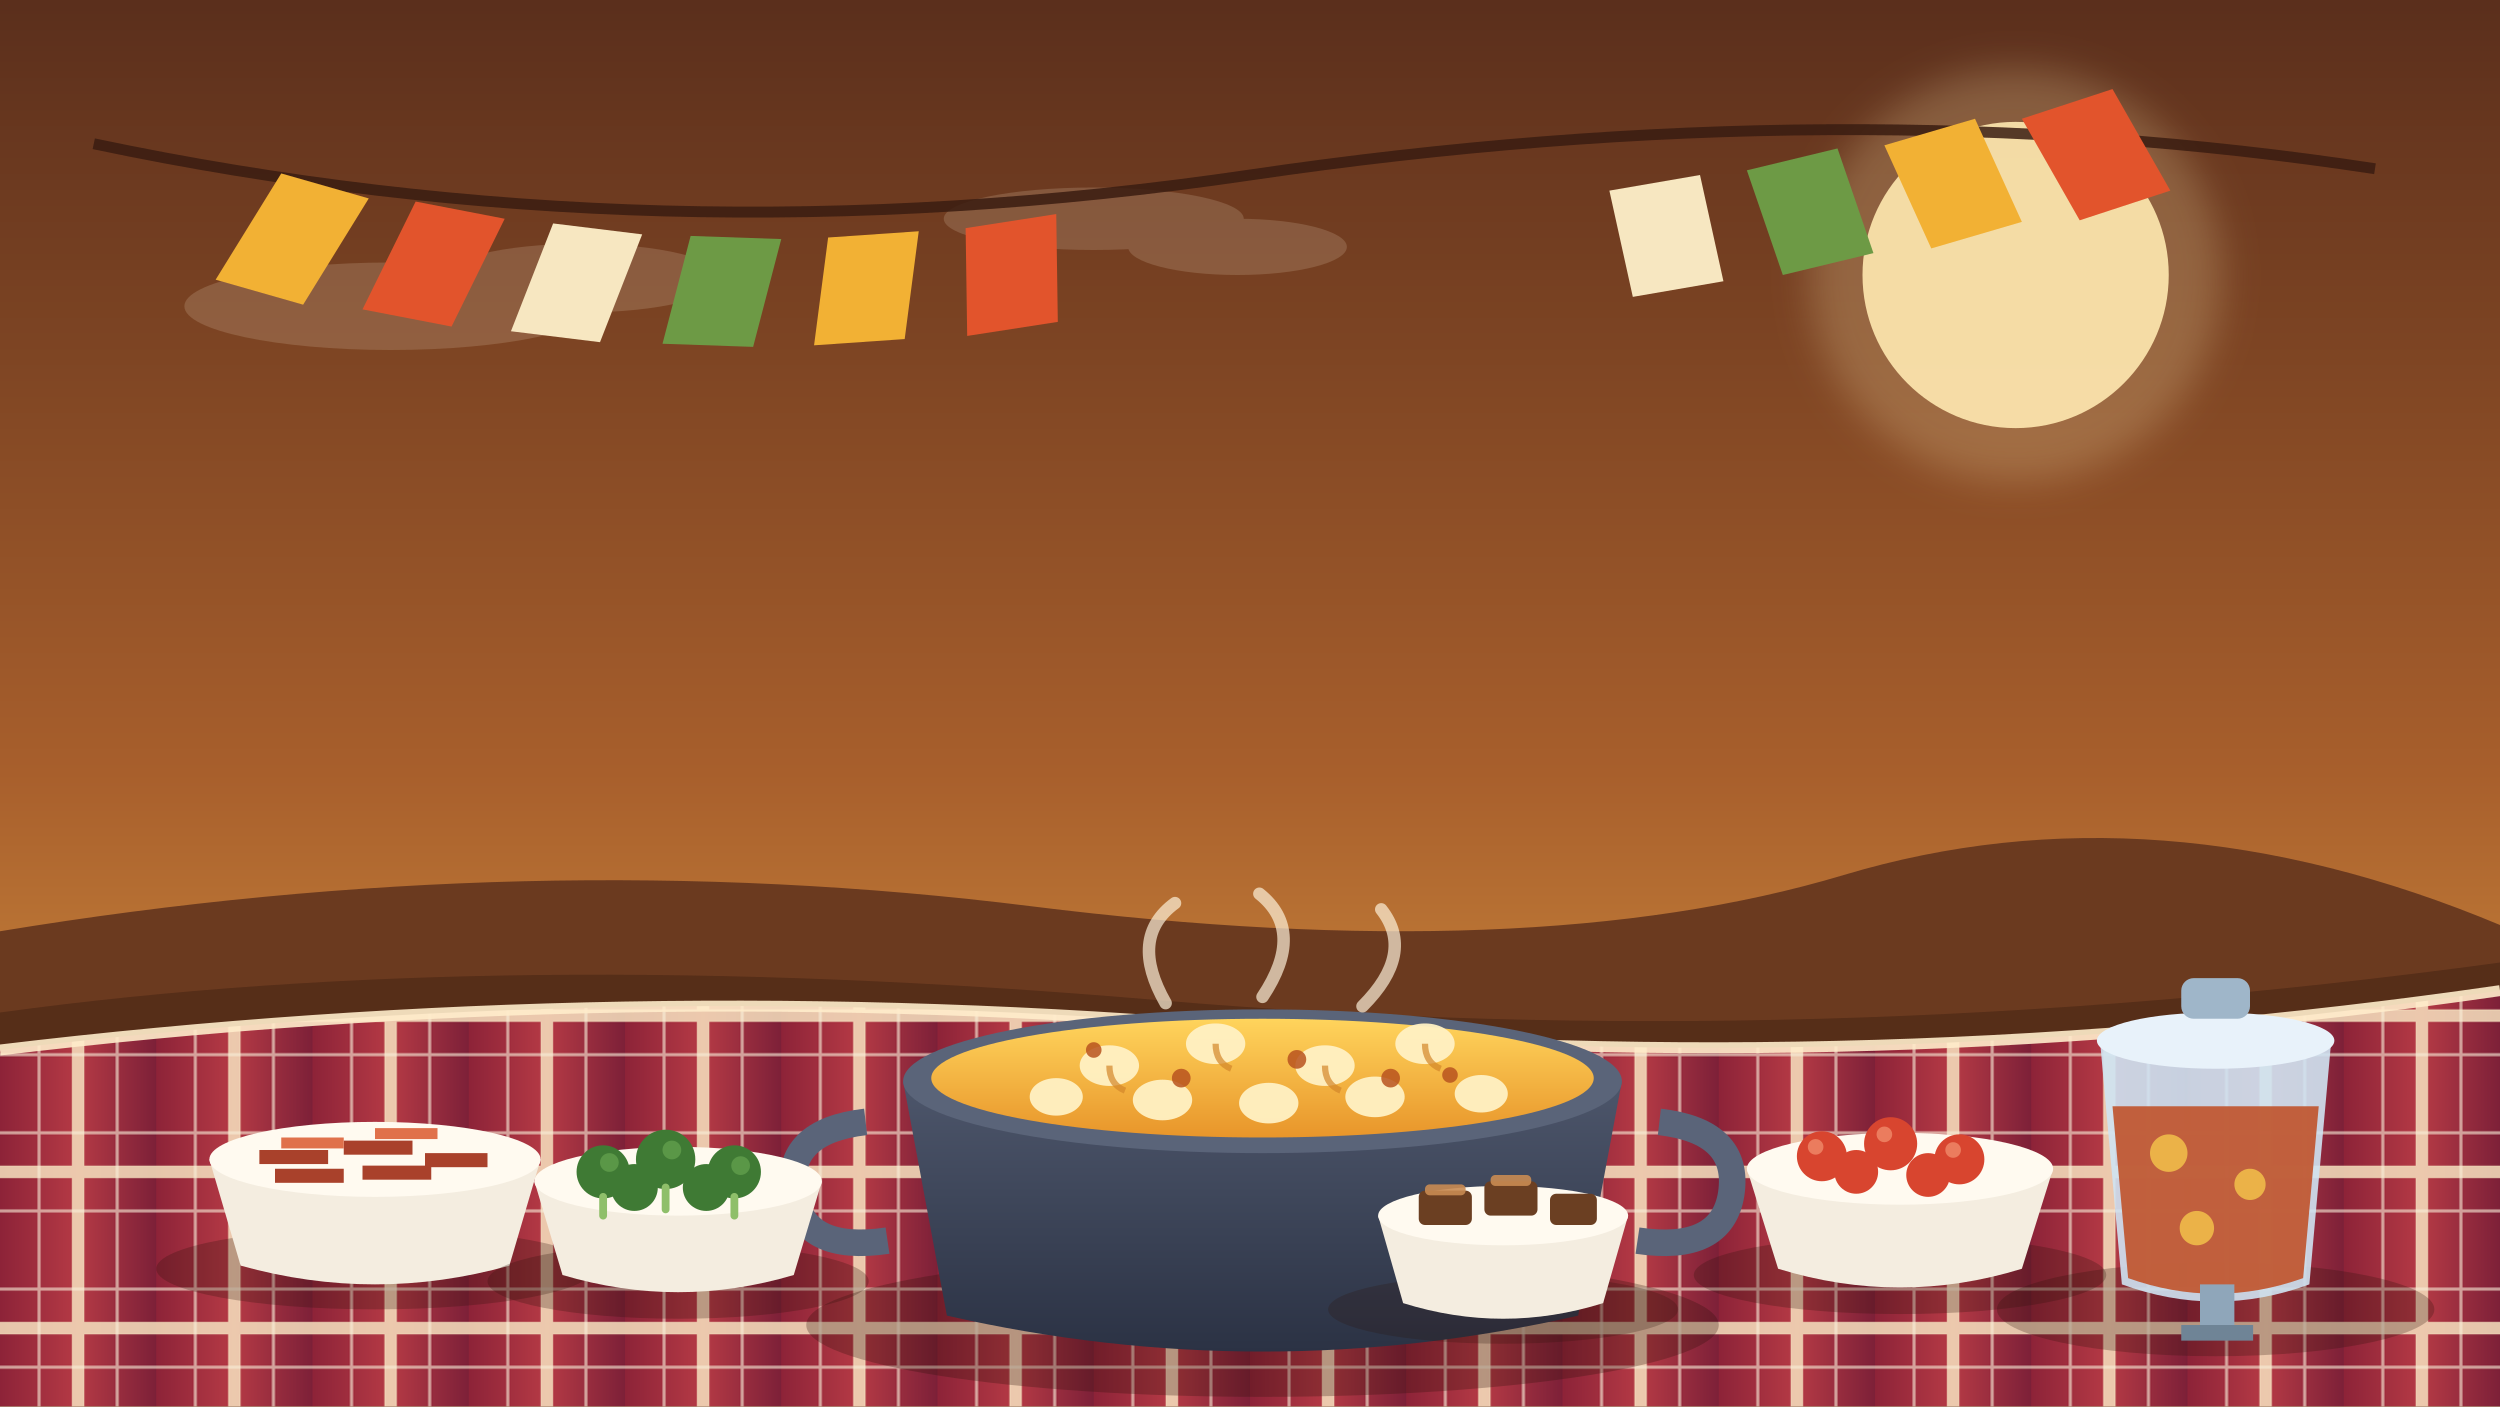
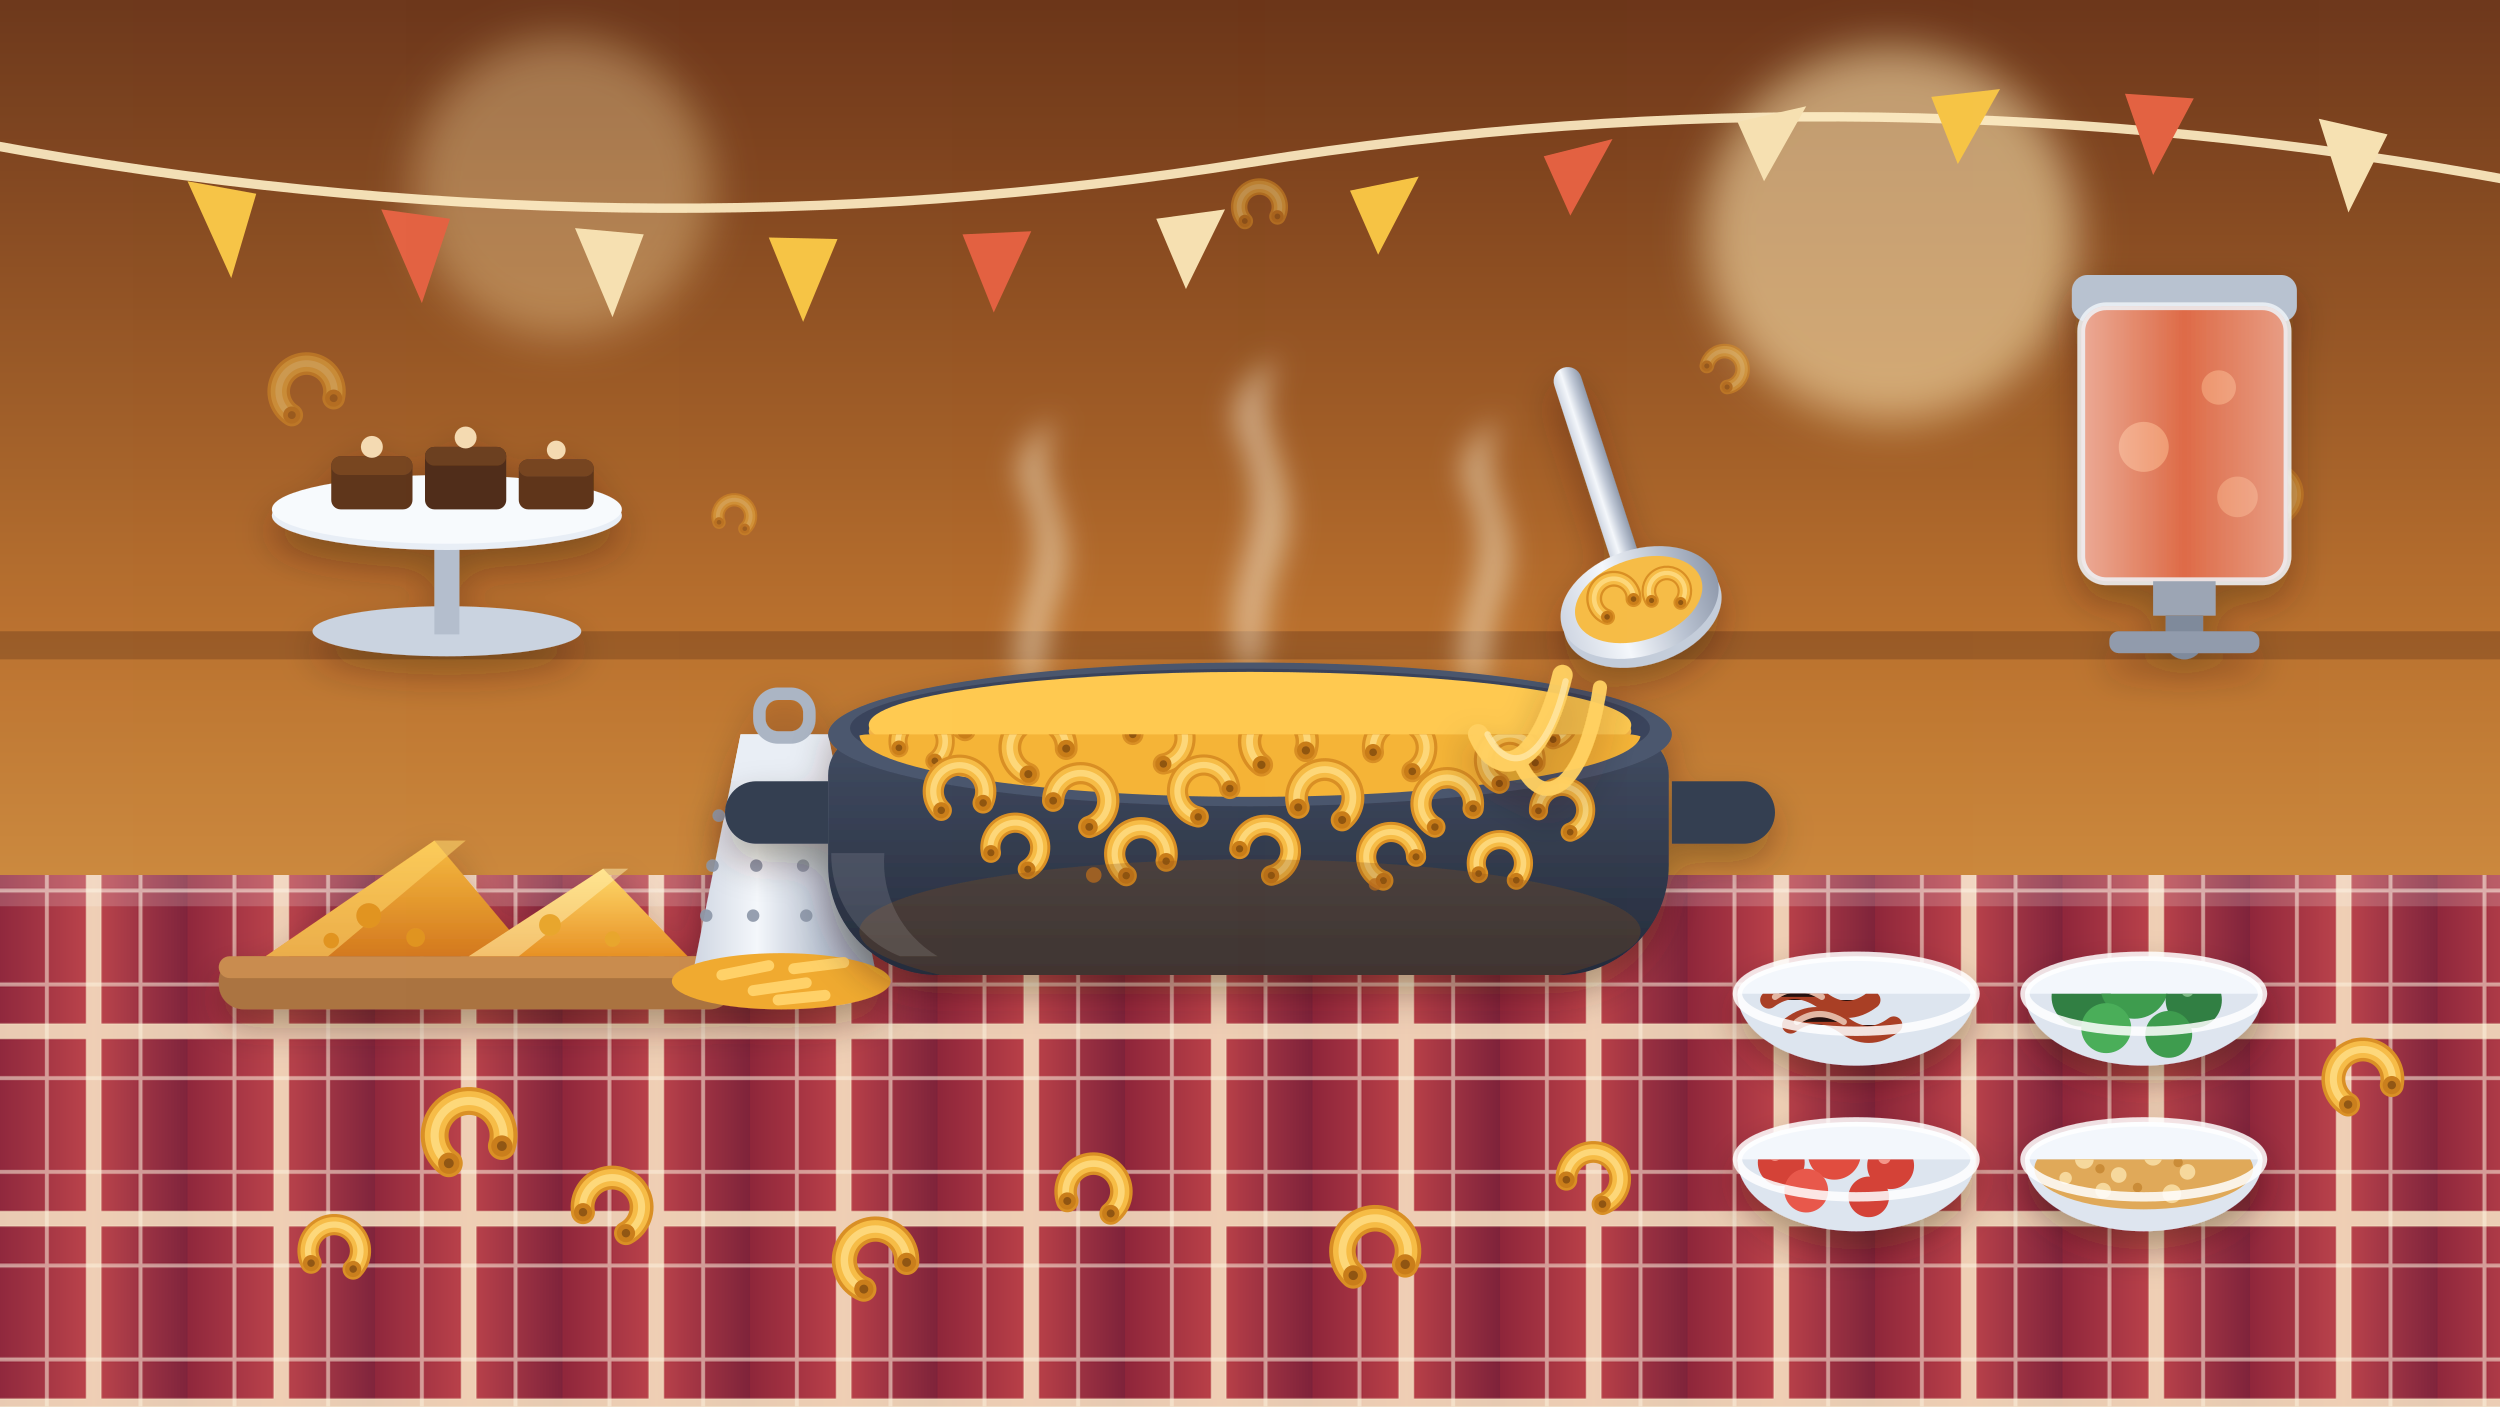
- <svg xmlns="http://www.w3.org/2000/svg" viewBox="0 0 1600 900" width="1600" height="900" role="img" aria-label="Macaroni and cheese bar with a cheesy baked casserole, bowls of toppings, desserts, and a drink dispenser">
+ <svg xmlns="http://www.w3.org/2000/svg" viewBox="0 0 1600 900" width="1600" height="900" role="img" aria-label="A macaroni and cheese bar: a bubbling baked mac and cheese casserole with a cheese pull, elbow macaroni, cheese wedges and a grater, bowls of bacon, broccoli, tomato and breadcrumb toppings, a dessert stand, and a drink dispenser">
  <defs>
-     <linearGradient id="wall-mac" x1="0" y1="0" x2="0" y2="1">
-       <stop offset="0" stop-color="#5b2f1c" />
-       <stop offset="0.55" stop-color="#a85f2c" />
-       <stop offset="1" stop-color="#e8a94a" />
-     </linearGradient>
-     <linearGradient id="cheese-mac" x1="0" y1="0" x2="0" y2="1">
-       <stop offset="0" stop-color="#ffd45c" />
-       <stop offset="1" stop-color="#e8952a" />
-     </linearGradient>
-     <linearGradient id="table-mac" x1="0" y1="0" x2="1" y2="0">
+     <linearGradient id="mc-wall" x1="0" y1="0" x2="0" y2="1">
+       <stop offset="0" stop-color="#6b3417" />
+       <stop offset="0.45" stop-color="#b96f2b" />
+       <stop offset="1" stop-color="#f0b95a" />
+     </linearGradient>
+     <linearGradient id="mc-cheese" x1="0" y1="0" x2="0" y2="1">
+       <stop offset="0" stop-color="#ffd968" />
+       <stop offset="1" stop-color="#e78f22" />
+     </linearGradient>
+     <linearGradient id="mc-cheese-deep" x1="0" y1="0" x2="0" y2="1">
+       <stop offset="0" stop-color="#f7bb3e" />
+       <stop offset="1" stop-color="#d2761a" />
+     </linearGradient>
+     <linearGradient id="mc-cloth" x1="0" y1="0" x2="1" y2="0">
      <stop offset="0" stop-color="#8d2338" />
-       <stop offset="0.5" stop-color="#b53a45" />
+       <stop offset="0.5" stop-color="#bb4048" />
      <stop offset="1" stop-color="#7d2038" />
    </linearGradient>
-     <linearGradient id="pan-mac" x1="0" y1="0" x2="0" y2="1">
-       <stop offset="0" stop-color="#4d566b" />
-       <stop offset="1" stop-color="#2b3244" />
-     </linearGradient>
-     <pattern id="cloth-mac" width="100" height="100" patternUnits="userSpaceOnUse">
-       <rect width="100" height="100" fill="url(#table-mac)" />
-       <path d="M0 50h100M50 0v100" stroke="#f6e2c0" stroke-width="8" opacity="0.85" />
-       <path d="M0 25h100M25 0v100M0 75h100M75 0v100" stroke="#f9efd8" stroke-width="2" opacity="0.6" />
+     <linearGradient id="mc-dish" x1="0" y1="0" x2="0" y2="1">
+       <stop offset="0" stop-color="#3f4a60" />
+       <stop offset="1" stop-color="#222939" />
+     </linearGradient>
+     <linearGradient id="mc-steel" x1="0" y1="0" x2="1" y2="0">
+       <stop offset="0" stop-color="#cfd6e2" />
+       <stop offset="0.35" stop-color="#f4f7fb" />
+       <stop offset="0.7" stop-color="#b9c2d1" />
+       <stop offset="1" stop-color="#8f99ab" />
+     </linearGradient>
+     <linearGradient id="mc-glass" x1="0" y1="0" x2="1" y2="0">
+       <stop offset="0" stop-color="#ffffff" stop-opacity="0.5" />
+       <stop offset="0.5" stop-color="#ffffff" stop-opacity="0.12" />
+       <stop offset="1" stop-color="#ffffff" stop-opacity="0.42" />
+     </linearGradient>
+     <pattern id="mc-check" width="120" height="120" patternUnits="userSpaceOnUse">
+       <rect width="120" height="120" fill="url(#mc-cloth)" />
+       <path d="M0 60h120M60 0v120" stroke="#f8e6c6" stroke-width="10" opacity="0.85" />
+       <path d="M0 30h120M30 0v120M0 90h120M90 0v120" stroke="#fbf1dc" stroke-width="2.5" opacity="0.55" />
    </pattern>
-     <filter id="glow-mac" x="-30%" y="-30%" width="160%" height="160%">
-       <feGaussianBlur stdDeviation="12" />
+     <filter id="mc-soft" x="-40%" y="-40%" width="180%" height="180%">
+       <feGaussianBlur stdDeviation="14" />
    </filter>
+     <filter id="mc-steam" x="-60%" y="-60%" width="220%" height="220%">
+       <feGaussianBlur stdDeviation="9" />
+     </filter>
+     <filter id="mc-drop" x="-25%" y="-25%" width="150%" height="160%">
+       <feDropShadow dx="0" dy="12" stdDeviation="12" flood-color="#3a1b08" flood-opacity="0.35" />
+     </filter>
+     <g id="mc-elbow">
+       <path d="M-17 13 A 21 21 0 1 1 17 13" fill="none" stroke="#d98e22" stroke-width="17" stroke-linecap="round" />
+       <path d="M-17 13 A 21 21 0 1 1 17 13" fill="none" stroke="#f6bb44" stroke-width="12" stroke-linecap="round" />
+       <path d="M-17 13 A 21 21 0 1 1 17 13" fill="none" stroke="#ffe08a" stroke-width="5" stroke-linecap="round" opacity="0.75" />
+       <circle cx="-17" cy="13" r="6.5" fill="#c97c18" />
+       <circle cx="17" cy="13" r="6.5" fill="#c97c18" />
+       <circle cx="-17" cy="13" r="3" fill="#8f5410" />
+       <circle cx="17" cy="13" r="3" fill="#8f5410" />
+     </g>
+     <clipPath id="mc-dish-clip">
+       <path d="M556 470 h486 a26 26 0 0 1 26 26 v58 a70 70 0 0 1 -70 70 h-398 a70 70 0 0 1 -70 -70 v-58 a26 26 0 0 1 26 -26 z" />
+     </clipPath>
+     <clipPath id="mc-bowl1">
+       <path d="M1112 636 a76 46 0 0 0 152 0 z" />
+     </clipPath>
+     <clipPath id="mc-bowl2">
+       <path d="M1296 636 a76 46 0 0 0 152 0 z" />
+     </clipPath>
+     <clipPath id="mc-bowl3">
+       <path d="M1112 742 a76 46 0 0 0 152 0 z" />
+     </clipPath>
+     <clipPath id="mc-bowl4">
+       <path d="M1296 742 a76 46 0 0 0 152 0 z" />
+     </clipPath>
+     <clipPath id="mc-jar-clip">
+       <rect x="1332" y="196" width="132" height="176" rx="16" />
+     </clipPath>
  </defs>
-   <rect width="1600" height="900" fill="url(#wall-mac)" />
-   <circle cx="1290" cy="176" r="98" fill="#ffe9b0" opacity="0.9" />
-   <circle cx="1290" cy="176" r="132" fill="#ffe9b0" opacity="0.22" filter="url(#glow-mac)" />
-   <g fill="#fff3d6" opacity="0.16">
-     <ellipse cx="250" cy="196" rx="132" ry="28" />
-     <ellipse cx="372" cy="178" rx="90" ry="22" />
-     <ellipse cx="700" cy="140" rx="96" ry="20" />
-     <ellipse cx="792" cy="158" rx="70" ry="18" />
-   </g>
-   <g stroke="#3a1c10" stroke-width="7" fill="none" opacity="0.85">
-     <path d="M60 92Q420 168 800 112T1520 108" />
+   <rect width="1600" height="900" fill="url(#mc-wall)" />
+   <circle cx="1210" cy="150" r="120" fill="#ffeab4" opacity="0.55" filter="url(#mc-soft)" />
+   <circle cx="360" cy="120" r="96" fill="#ffe3a6" opacity="0.35" filter="url(#mc-soft)" />
+   <g opacity="0.5">
+     <use href="#mc-elbow" transform="translate(196 250) rotate(-22) scale(0.85)" />
+     <use href="#mc-elbow" transform="translate(1454 316) rotate(28) scale(0.7)" />
+     <use href="#mc-elbow" transform="translate(806 132) rotate(-8) scale(0.62)" />
+     <use href="#mc-elbow" transform="translate(1104 236) rotate(46) scale(0.55)" />
+     <use href="#mc-elbow" transform="translate(470 330) rotate(14) scale(0.5)" />
  </g>
  <g>
-     <path d="M180 111l56 16-42 68-56-16z" fill="#f2b134" />
-     <path d="M266 129l57 11-34 69-57-11z" fill="#e2542c" />
-     <path d="M354 143l57 7-27 69-57-7z" fill="#f7e7c1" />
-     <path d="M442 151l58 2-18 69-58-2z" fill="#6d9a45" />
-     <path d="M530 152l58-4-9 69-58 4z" fill="#f2b134" />
-     <path d="M618 146l58-9 1 69-58 9z" fill="#e2542c" />
-     <path d="M1030 122l58-10 15 68-58 10z" fill="#f7e7c1" />
-     <path d="M1118 109l58-14 23 67-58 14z" fill="#6d9a45" />
-     <path d="M1206 93l58-17 30 66-58 17z" fill="#f2b134" />
-     <path d="M1294 76l58-19 37 65-58 19z" fill="#e2542c" />
-   </g>
-   <path d="M0 596Q340 540 660 580T1180 560T1600 592V900H0Z" fill="#6b3a1f" />
-   <path d="M0 648Q320 604 740 640T1600 616V900H0Z" fill="#542c17" opacity="0.9" />
-   <path d="M0 672Q400 624 800 658T1600 634V900H0Z" fill="url(#cloth-mac)" />
-   <path d="M0 672Q400 624 800 658T1600 634" fill="none" stroke="#ffeccb" stroke-width="7" opacity="0.9" />
-   <g transform="translate(560 596)">
-     <ellipse cx="248" cy="252" rx="292" ry="46" fill="#2a1008" opacity="0.28" />
-     <path d="M18 96h460l-28 150q-202 46-404 0z" fill="url(#pan-mac)" />
-     <ellipse cx="248" cy="96" rx="230" ry="46" fill="#5a6479" />
-     <ellipse cx="248" cy="94" rx="212" ry="38" fill="url(#cheese-mac)" />
-     <path d="M-6 122q-52 6-46 46q6 38 60 30" fill="none" stroke="#5a6479" stroke-width="17" />
-     <path d="M502 122q52 6 46 46q-6 38-60 30" fill="none" stroke="#5a6479" stroke-width="17" />
-     <g fill="#fff0c2" opacity="0.95">
-       <ellipse cx="150" cy="86" rx="19" ry="13" />
-       <ellipse cx="218" cy="72" rx="19" ry="13" />
-       <ellipse cx="288" cy="86" rx="19" ry="13" />
-       <ellipse cx="352" cy="72" rx="19" ry="13" />
-       <ellipse cx="184" cy="108" rx="19" ry="13" />
-       <ellipse cx="252" cy="110" rx="19" ry="13" />
-       <ellipse cx="320" cy="106" rx="19" ry="13" />
-       <ellipse cx="116" cy="106" rx="17" ry="12" />
-       <ellipse cx="388" cy="104" rx="17" ry="12" />
-     </g>
-     <g fill="none" stroke="#d3862a" stroke-width="4" opacity="0.7">
-       <path d="M150 86q0 12 10 16M218 72q0 12 10 16M288 86q0 12 10 16M352 72q0 12 10 16" />
-     </g>
-     <g fill="#b9541f" opacity="0.85">
-       <circle cx="196" cy="94" r="6" />
-       <circle cx="270" cy="82" r="6" />
-       <circle cx="330" cy="94" r="6" />
-       <circle cx="140" cy="76" r="5" />
-       <circle cx="368" cy="92" r="5" />
-     </g>
-     <path d="M186 46q-24-42 6-64M248 42q28-42-2-66M312 48q34-34 12-62" fill="none" stroke="#fff4dc" stroke-width="8" opacity="0.68" stroke-linecap="round" />
-   </g>
-   <g transform="translate(120 700)">
-     <ellipse cx="120" cy="112" rx="140" ry="26" fill="#2a1008" opacity="0.26" />
-     <path d="M14 42h212l-20 68q-86 24-172 0z" fill="#f4ede0" />
-     <ellipse cx="120" cy="42" rx="106" ry="24" fill="#fffaf0" />
-     <g fill="#a9412b">
-       <path d="M46 36h44v9H46zM100 30h44v9h-44zM152 38h40v9h-40z" />
-       <path d="M56 48h44v9H56zM112 46h44v9h-44z" />
-     </g>
-     <g fill="#e0714b">
-       <path d="M60 28h40v7H60zM120 22h40v7h-40z" />
-     </g>
-   </g>
-   <g transform="translate(330 716)">
-     <ellipse cx="104" cy="104" rx="122" ry="24" fill="#2a1008" opacity="0.26" />
-     <path d="M12 40h184l-18 60q-74 22-148 0z" fill="#f4ede0" />
-     <ellipse cx="104" cy="40" rx="92" ry="22" fill="#fffaf0" />
-     <g fill="#3f7a34">
-       <circle cx="56" cy="34" r="17" />
-       <circle cx="96" cy="26" r="19" />
-       <circle cx="140" cy="34" r="17" />
-       <circle cx="76" cy="44" r="15" />
-       <circle cx="122" cy="44" r="15" />
-     </g>
-     <g fill="#5f9c4a" opacity="0.85">
-       <circle cx="60" cy="28" r="6" />
-       <circle cx="100" cy="20" r="6" />
-       <circle cx="144" cy="30" r="6" />
-     </g>
-     <g stroke="#8fbf6a" stroke-width="5" stroke-linecap="round">
-       <path d="M56 50v12M96 44v14M140 50v12" />
-     </g>
-   </g>
-   <g transform="translate(1104 706)">
-     <ellipse cx="112" cy="110" rx="132" ry="25" fill="#2a1008" opacity="0.26" />
-     <path d="M14 42h196l-20 64q-78 24-156 0z" fill="#f4ede0" />
-     <ellipse cx="112" cy="42" rx="98" ry="23" fill="#fffaf0" />
-     <g fill="#d8452f">
-       <circle cx="62" cy="34" r="16" />
-       <circle cx="106" cy="26" r="17" />
-       <circle cx="150" cy="36" r="16" />
-       <circle cx="84" cy="44" r="14" />
-       <circle cx="130" cy="46" r="14" />
-     </g>
-     <g fill="#f08a6a" opacity="0.8">
-       <circle cx="58" cy="28" r="5" />
-       <circle cx="102" cy="20" r="5" />
-       <circle cx="146" cy="30" r="5" />
-     </g>
-   </g>
-   <g transform="translate(1300 626)">
-     <ellipse cx="118" cy="212" rx="140" ry="30" fill="#2a1008" opacity="0.26" />
-     <path d="M44 40h148l-14 156q-60 22-120 0z" fill="#cfe3f2" opacity="0.9" />
-     <path d="M52 82h132l-10 110q-56 20-112 0z" fill="#c0562f" opacity="0.92" />
-     <g fill="#f2c14a" opacity="0.85">
-       <circle cx="88" cy="112" r="12" />
-       <circle cx="140" cy="132" r="10" />
-       <circle cx="106" cy="160" r="11" />
-     </g>
-     <ellipse cx="118" cy="40" rx="76" ry="18" fill="#e8f2fa" />
-     <rect x="96" y="0" width="44" height="26" rx="8" fill="#9fb6c9" />
-     <path d="M108 196h22v26h-22z" fill="#8fa6ba" />
-     <path d="M96 222h46v10h-46z" fill="#6f8496" />
-   </g>
-   <g transform="translate(866 742)">
-     <ellipse cx="96" cy="96" rx="112" ry="22" fill="#2a1008" opacity="0.24" />
-     <path d="M16 36h160l-16 56q-64 20-128 0z" fill="#f4ede0" />
-     <ellipse cx="96" cy="36" rx="80" ry="19" fill="#fffaf0" />
-     <g fill="#6b3f22">
-       <rect x="42" y="20" width="34" height="22" rx="4" />
-       <rect x="84" y="14" width="34" height="22" rx="4" />
-       <rect x="126" y="22" width="30" height="20" rx="4" />
-     </g>
-     <g fill="#c98b52" opacity="0.9">
-       <rect x="46" y="16" width="26" height="7" rx="3" />
-       <rect x="88" y="10" width="26" height="7" rx="3" />
-     </g>
-   </g>
+     <path d="M-10 92 Q 400 168 800 104 Q 1200 40 1610 116" fill="none" stroke="#ffeec4" stroke-width="6" opacity="0.9" />
+     <g>
+       <path d="M120 116 l44 8 -16 54 z" fill="#f6c343" />
+       <path d="M244 134 l44 6 -18 54 z" fill="#e3603f" />
+       <path d="M368 146 l44 4 -20 53 z" fill="#f6e0b0" />
+       <path d="M492 152 l44 1 -22 53 z" fill="#f6c343" />
+       <path d="M616 150 l44 -2 -24 52 z" fill="#e3603f" />
+       <path d="M740 140 l44 -6 -25 51 z" fill="#f6e0b0" />
+       <path d="M864 122 l44 -9 -26 50 z" fill="#f6c343" />
+       <path d="M988 100 l44 -11 -27 49 z" fill="#e3603f" />
+       <path d="M1112 78 l44 -10 -27 48 z" fill="#f6e0b0" />
+       <path d="M1236 62 l44 -5 -27 48 z" fill="#f6c343" />
+       <path d="M1360 60 l44 3 -26 49 z" fill="#e3603f" />
+       <path d="M1484 76 l44 10 -25 50 z" fill="#f6e0b0" />
+     </g>
+   </g>
+   <rect x="0" y="404" width="1600" height="18" fill="#5d2f14" opacity="0.35" />
+   <g filter="url(#mc-drop)">
+     <rect x="1326" y="176" width="144" height="30" rx="10" fill="#b7c1cf" />
+     <rect x="1332" y="196" width="132" height="176" rx="16" fill="#c9451f" />
+     <g clip-path="url(#mc-jar-clip)">
+       <rect x="1332" y="196" width="132" height="176" fill="#d8542a" />
+       <circle cx="1372" cy="286" r="16" fill="#ffb27a" opacity="0.5" />
+       <circle cx="1420" cy="248" r="11" fill="#ffb27a" opacity="0.45" />
+       <circle cx="1432" cy="318" r="13" fill="#ffb27a" opacity="0.4" />
+     </g>
+     <rect x="1332" y="196" width="132" height="176" rx="16" fill="url(#mc-glass)" />
+     <rect x="1332" y="196" width="132" height="176" rx="16" fill="none" stroke="#eef3f8" stroke-width="5" opacity="0.85" />
+     <rect x="1378" y="372" width="40" height="22" fill="#9aa4b3" />
+     <path d="M1386 394 h24 v16 a12 12 0 0 1 -24 0 z" fill="#7d8899" />
+     <rect x="1350" y="404" width="96" height="14" rx="6" fill="#8f99ab" />
+   </g>
+   <g filter="url(#mc-drop)">
+     <ellipse cx="286" cy="404" rx="86" ry="16" fill="#c9d2df" />
+     <rect x="278" y="330" width="16" height="76" fill="#b3bdcc" />
+     <ellipse cx="286" cy="330" rx="112" ry="22" fill="#e8eef6" />
+     <ellipse cx="286" cy="326" rx="112" ry="22" fill="#f7fafd" />
+     <g>
+       <rect x="212" y="292" width="52" height="34" rx="6" fill="#5b3218" />
+       <rect x="212" y="292" width="52" height="12" rx="6" fill="#74421f" />
+       <rect x="272" y="286" width="52" height="40" rx="6" fill="#4e2b14" />
+       <rect x="272" y="286" width="52" height="12" rx="6" fill="#6b3c1c" />
+       <rect x="332" y="294" width="48" height="32" rx="6" fill="#5b3218" />
+       <rect x="332" y="294" width="48" height="11" rx="6" fill="#74421f" />
+       <circle cx="238" cy="286" r="7" fill="#f4d9b0" />
+       <circle cx="298" cy="280" r="7" fill="#f4d9b0" />
+       <circle cx="356" cy="288" r="6" fill="#f4d9b0" />
+     </g>
+   </g>
+   <rect x="0" y="560" width="1600" height="340" fill="url(#mc-check)" />
+   <rect x="0" y="560" width="1600" height="20" fill="#ffffff" opacity="0.18" />
+   <g filter="url(#mc-drop)">
+     <rect x="140" y="612" width="330" height="34" rx="16" fill="#a9713c" />
+     <rect x="140" y="612" width="330" height="14" rx="7" fill="#c88a4c" />
+     <g>
+       <path d="M170 612 l108 -74 62 74 z" fill="url(#mc-cheese-deep)" />
+       <path d="M170 612 l108 -74 20 0 -88 74 z" fill="#ffd76a" opacity="0.55" />
+       <circle cx="236" cy="586" r="8" fill="#e0921f" />
+       <circle cx="266" cy="600" r="6" fill="#e0921f" />
+       <circle cx="212" cy="602" r="5" fill="#e0921f" />
+     </g>
+     <g>
+       <path d="M300 612 l86 -56 54 56 z" fill="url(#mc-cheese)" />
+       <path d="M300 612 l86 -56 16 0 -70 56 z" fill="#fff0b4" opacity="0.5" />
+       <circle cx="352" cy="592" r="7" fill="#e8a52c" />
+       <circle cx="392" cy="601" r="5" fill="#e8a52c" />
+     </g>
+     <g transform="translate(452 470)">
+       <path d="M22 0 h56 l30 150 h-116 z" fill="url(#mc-steel)" />
+       <path d="M22 0 h56 l6 30 h-68 z" fill="#e9eef5" />
+       <g fill="#8b95a6" opacity="0.9">
+         <circle cx="8" cy="52" r="4" />
+         <circle cx="34" cy="52" r="4" />
+         <circle cx="60" cy="52" r="4" />
+         <circle cx="86" cy="52" r="4" />
+         <circle cx="4" cy="84" r="4" />
+         <circle cx="32" cy="84" r="4" />
+         <circle cx="62" cy="84" r="4" />
+         <circle cx="90" cy="84" r="4" />
+         <circle cx="0" cy="116" r="4" />
+         <circle cx="30" cy="116" r="4" />
+         <circle cx="64" cy="116" r="4" />
+         <circle cx="94" cy="116" r="4" />
+       </g>
+       <rect x="34" y="-26" width="32" height="28" rx="12" fill="none" stroke="#aab4c3" stroke-width="8" />
+     </g>
+     <g>
+       <ellipse cx="500" cy="628" rx="70" ry="18" fill="#f0a92e" />
+       <g stroke="#ffd066" stroke-width="7" stroke-linecap="round">
+         <path d="M462 624 l30 -6" />
+         <path d="M482 634 l34 -5" />
+         <path d="M508 620 l32 -4" />
+         <path d="M498 640 l30 -3" />
+       </g>
+     </g>
+   </g>
+   <g fill="#fff6de" opacity="0.5" filter="url(#mc-steam)">
+     <path d="M660 452 c-30 -56 22 -80 -6 -140 c-8 -18 6 -36 22 -44 c-22 42 22 66 0 118 c-8 22 -6 46 -16 66 z" />
+     <path d="M800 438 c-34 -64 24 -92 -8 -160 c-9 -20 8 -40 26 -50 c-26 48 24 76 0 136 c-9 24 -6 52 -18 74 z" />
+     <path d="M944 452 c-30 -56 22 -80 -6 -140 c-8 -18 6 -36 22 -44 c-22 42 22 66 0 118 c-8 22 -6 46 -16 66 z" />
+   </g>
+   <g filter="url(#mc-drop)">
+     <path d="M556 470 h486 a26 26 0 0 1 26 26 v58 a70 70 0 0 1 -70 70 h-398 a70 70 0 0 1 -70 -70 v-58 a26 26 0 0 1 26 -26 z" fill="url(#mc-dish)" />
+     <path d="M530 500 h-46 a20 20 0 0 0 0 40 h46 z" fill="#333c50" />
+     <path d="M1070 500 h46 a20 20 0 0 1 0 40 h-46 z" fill="#333c50" />
+     <ellipse cx="800" cy="470" rx="270" ry="46" fill="#4a556c" />
+     <ellipse cx="800" cy="466" rx="256" ry="38" fill="#39435a" />
+     <ellipse cx="800" cy="468" rx="244" ry="34" fill="url(#mc-cheese)" />
+     <ellipse cx="800" cy="464" rx="244" ry="34" fill="#ffc94f" />
+     <g clip-path="url(#mc-dish-clip)">
+       <ellipse cx="800" cy="470" rx="250" ry="40" fill="#f5b336" />
+       <g>
+         <use href="#mc-elbow" transform="translate(626 452) rotate(-24) scale(0.82)" />
+         <use href="#mc-elbow" transform="translate(700 442) rotate(12) scale(0.86)" />
+         <use href="#mc-elbow" transform="translate(776 436) rotate(-40) scale(0.8)" />
+         <use href="#mc-elbow" transform="translate(852 440) rotate(30) scale(0.84)" />
+         <use href="#mc-elbow" transform="translate(928 448) rotate(-14) scale(0.8)" />
+         <use href="#mc-elbow" transform="translate(990 458) rotate(38) scale(0.74)" />
+         <use href="#mc-elbow" transform="translate(590 474) rotate(20) scale(0.72)" />
+         <use href="#mc-elbow" transform="translate(664 478) rotate(-34) scale(0.86)" />
+         <use href="#mc-elbow" transform="translate(742 472) rotate(44) scale(0.8)" />
+         <use href="#mc-elbow" transform="translate(818 474) rotate(-18) scale(0.88)" />
+         <use href="#mc-elbow" transform="translate(896 478) rotate(26) scale(0.82)" />
+         <use href="#mc-elbow" transform="translate(966 486) rotate(-30) scale(0.78)" />
+         <use href="#mc-elbow" transform="translate(614 506) rotate(-10) scale(0.8)" />
+         <use href="#mc-elbow" transform="translate(692 512) rotate(36) scale(0.84)" />
+         <use href="#mc-elbow" transform="translate(770 506) rotate(-42) scale(0.8)" />
+         <use href="#mc-elbow" transform="translate(848 510) rotate(16) scale(0.86)" />
+         <use href="#mc-elbow" transform="translate(926 514) rotate(-26) scale(0.8)" />
+         <use href="#mc-elbow" transform="translate(1000 518) rotate(34) scale(0.72)" />
+         <use href="#mc-elbow" transform="translate(650 542) rotate(24) scale(0.76)" />
+         <use href="#mc-elbow" transform="translate(730 546) rotate(-20) scale(0.8)" />
+         <use href="#mc-elbow" transform="translate(810 544) rotate(40) scale(0.78)" />
+         <use href="#mc-elbow" transform="translate(890 548) rotate(-36) scale(0.76)" />
+         <use href="#mc-elbow" transform="translate(960 552) rotate(10) scale(0.72)" />
+       </g>
+       <g fill="#c9761d" opacity="0.75">
+         <circle cx="640" cy="430" r="5" />
+         <circle cx="742" cy="424" r="4" />
+         <circle cx="864" cy="428" r="5" />
+         <circle cx="948" cy="436" r="4" />
+         <circle cx="700" cy="560" r="5" />
+         <circle cx="880" cy="566" r="4" />
+       </g>
+       <ellipse cx="800" cy="596" rx="250" ry="46" fill="#8a4c12" opacity="0.28" />
+     </g>
+     <path d="M566 546 a70 70 0 0 0 34 66 h-24 a70 70 0 0 1 -44 -66 z" fill="#ffffff" opacity="0.12" />
+   </g>
+   <g filter="url(#mc-drop)">
+     <g transform="rotate(-18 1046 372)">
+       <rect x="1036" y="228" width="18" height="150" rx="9" fill="url(#mc-steel)" />
+       <ellipse cx="1045" cy="392" rx="52" ry="34" fill="#c3ccda" />
+       <ellipse cx="1045" cy="386" rx="52" ry="34" fill="url(#mc-steel)" />
+       <ellipse cx="1045" cy="384" rx="42" ry="26" fill="#f6bb44" />
+       <use href="#mc-elbow" transform="translate(1030 378) rotate(-16) scale(0.6)" />
+       <use href="#mc-elbow" transform="translate(1064 384) rotate(22) scale(0.55)" />
+     </g>
+     <g fill="none" stroke="#ffd061" stroke-linecap="round" opacity="0.95">
+       <path d="M1000 432 C 986 490, 960 502, 946 470" stroke-width="13" />
+       <path d="M1024 440 C 1014 506, 986 522, 972 486" stroke-width="9" />
+     </g>
+     <g fill="none" stroke="#fff0bb" stroke-linecap="round" opacity="0.6">
+       <path d="M1002 436 C 990 488, 966 498, 952 470" stroke-width="4" />
+     </g>
+   </g>
+   <g filter="url(#mc-drop)">
+     <ellipse cx="1188" cy="636" rx="76" ry="24" fill="#f3f7fc" />
+     <path d="M1112 636 a76 46 0 0 0 152 0 z" fill="#dde5ef" />
+     <g clip-path="url(#mc-bowl1)">
+       <g stroke="#a83c22" stroke-width="11" stroke-linecap="round">
+         <path d="M1132 640 q16 -12 34 0 q16 12 32 0" />
+         <path d="M1146 656 q16 -12 34 0 q16 12 32 0" />
+         <path d="M1128 626 q14 -10 30 0" />
+       </g>
+       <g stroke="#f0d3c2" stroke-width="4" stroke-linecap="round" opacity="0.8">
+         <path d="M1136 638 q14 -10 30 0" />
+         <path d="M1150 654 q14 -10 30 0" />
+       </g>
+     </g>
+     <ellipse cx="1188" cy="636" rx="76" ry="24" fill="none" stroke="#ffffff" stroke-width="6" opacity="0.85" />
+     <ellipse cx="1372" cy="636" rx="76" ry="24" fill="#f3f7fc" />
+     <path d="M1296 636 a76 46 0 0 0 152 0 z" fill="#dde5ef" />
+     <g clip-path="url(#mc-bowl2)">
+       <g>
+         <circle cx="1332" cy="638" r="19" fill="#2f7d3f" />
+         <circle cx="1366" cy="630" r="22" fill="#3a9a4c" />
+         <circle cx="1404" cy="640" r="18" fill="#2f7d3f" />
+         <circle cx="1348" cy="658" r="16" fill="#46ad57" />
+         <circle cx="1388" cy="662" r="15" fill="#3a9a4c" />
+         <g fill="#9ed3a4" opacity="0.7">
+           <circle cx="1326" cy="632" r="4" />
+           <circle cx="1362" cy="622" r="4" />
+           <circle cx="1400" cy="634" r="4" />
+         </g>
+       </g>
+     </g>
+     <ellipse cx="1372" cy="636" rx="76" ry="24" fill="none" stroke="#ffffff" stroke-width="6" opacity="0.85" />
+     <ellipse cx="1188" cy="742" rx="76" ry="24" fill="#f3f7fc" />
+     <path d="M1112 742 a76 46 0 0 0 152 0 z" fill="#dde5ef" />
+     <g clip-path="url(#mc-bowl3)">
+       <g>
+         <circle cx="1140" cy="744" r="15" fill="#d33f34" />
+         <circle cx="1174" cy="738" r="17" fill="#e14b3c" />
+         <circle cx="1210" cy="746" r="15" fill="#d33f34" />
+         <circle cx="1156" cy="762" r="14" fill="#e8574a" />
+         <circle cx="1196" cy="766" r="13" fill="#d33f34" />
+         <g fill="#ffb1a4" opacity="0.75">
+           <circle cx="1136" cy="739" r="4" />
+           <circle cx="1170" cy="732" r="4" />
+           <circle cx="1206" cy="741" r="4" />
+         </g>
+       </g>
+     </g>
+     <ellipse cx="1188" cy="742" rx="76" ry="24" fill="none" stroke="#ffffff" stroke-width="6" opacity="0.85" />
+     <ellipse cx="1372" cy="742" rx="76" ry="24" fill="#f3f7fc" />
+     <path d="M1296 742 a76 46 0 0 0 152 0 z" fill="#dde5ef" />
+     <g clip-path="url(#mc-bowl4)">
+       <ellipse cx="1372" cy="748" rx="70" ry="26" fill="#e0a856" />
+       <g fill="#f6d79a">
+         <circle cx="1334" cy="742" r="6" />
+         <circle cx="1356" cy="752" r="5" />
+         <circle cx="1378" cy="740" r="6" />
+         <circle cx="1400" cy="750" r="5" />
+         <circle cx="1346" cy="762" r="5" />
+         <circle cx="1390" cy="764" r="6" />
+         <circle cx="1412" cy="736" r="4" />
+         <circle cx="1322" cy="754" r="4" />
+       </g>
+       <g fill="#c98a34">
+         <circle cx="1344" cy="748" r="3" />
+         <circle cx="1368" cy="760" r="3" />
+         <circle cx="1394" cy="744" r="3" />
+       </g>
+     </g>
+     <ellipse cx="1372" cy="742" rx="76" ry="24" fill="none" stroke="#ffffff" stroke-width="6" opacity="0.85" />
+   </g>
+   <g>
+     <use href="#mc-elbow" transform="translate(300 726) rotate(-18) scale(1.05)" />
+     <use href="#mc-elbow" transform="translate(392 772) rotate(26) scale(0.9)" />
+     <use href="#mc-elbow" transform="translate(214 800) rotate(8) scale(0.8)" />
+     <use href="#mc-elbow" transform="translate(560 806) rotate(-32) scale(0.95)" />
+     <use href="#mc-elbow" transform="translate(700 762) rotate(16) scale(0.85)" />
+     <use href="#mc-elbow" transform="translate(880 800) rotate(-12) scale(1)" />
+     <use href="#mc-elbow" transform="translate(1020 754) rotate(34) scale(0.82)" />
+     <use href="#mc-elbow" transform="translate(1512 690) rotate(-24) scale(0.9)" />
+   </g>
+   <rect width="1600" height="900" fill="none" />
+   <rect x="0" y="0" width="1600" height="900" fill="url(#mc-glass)" opacity="0.05" />
</svg>
